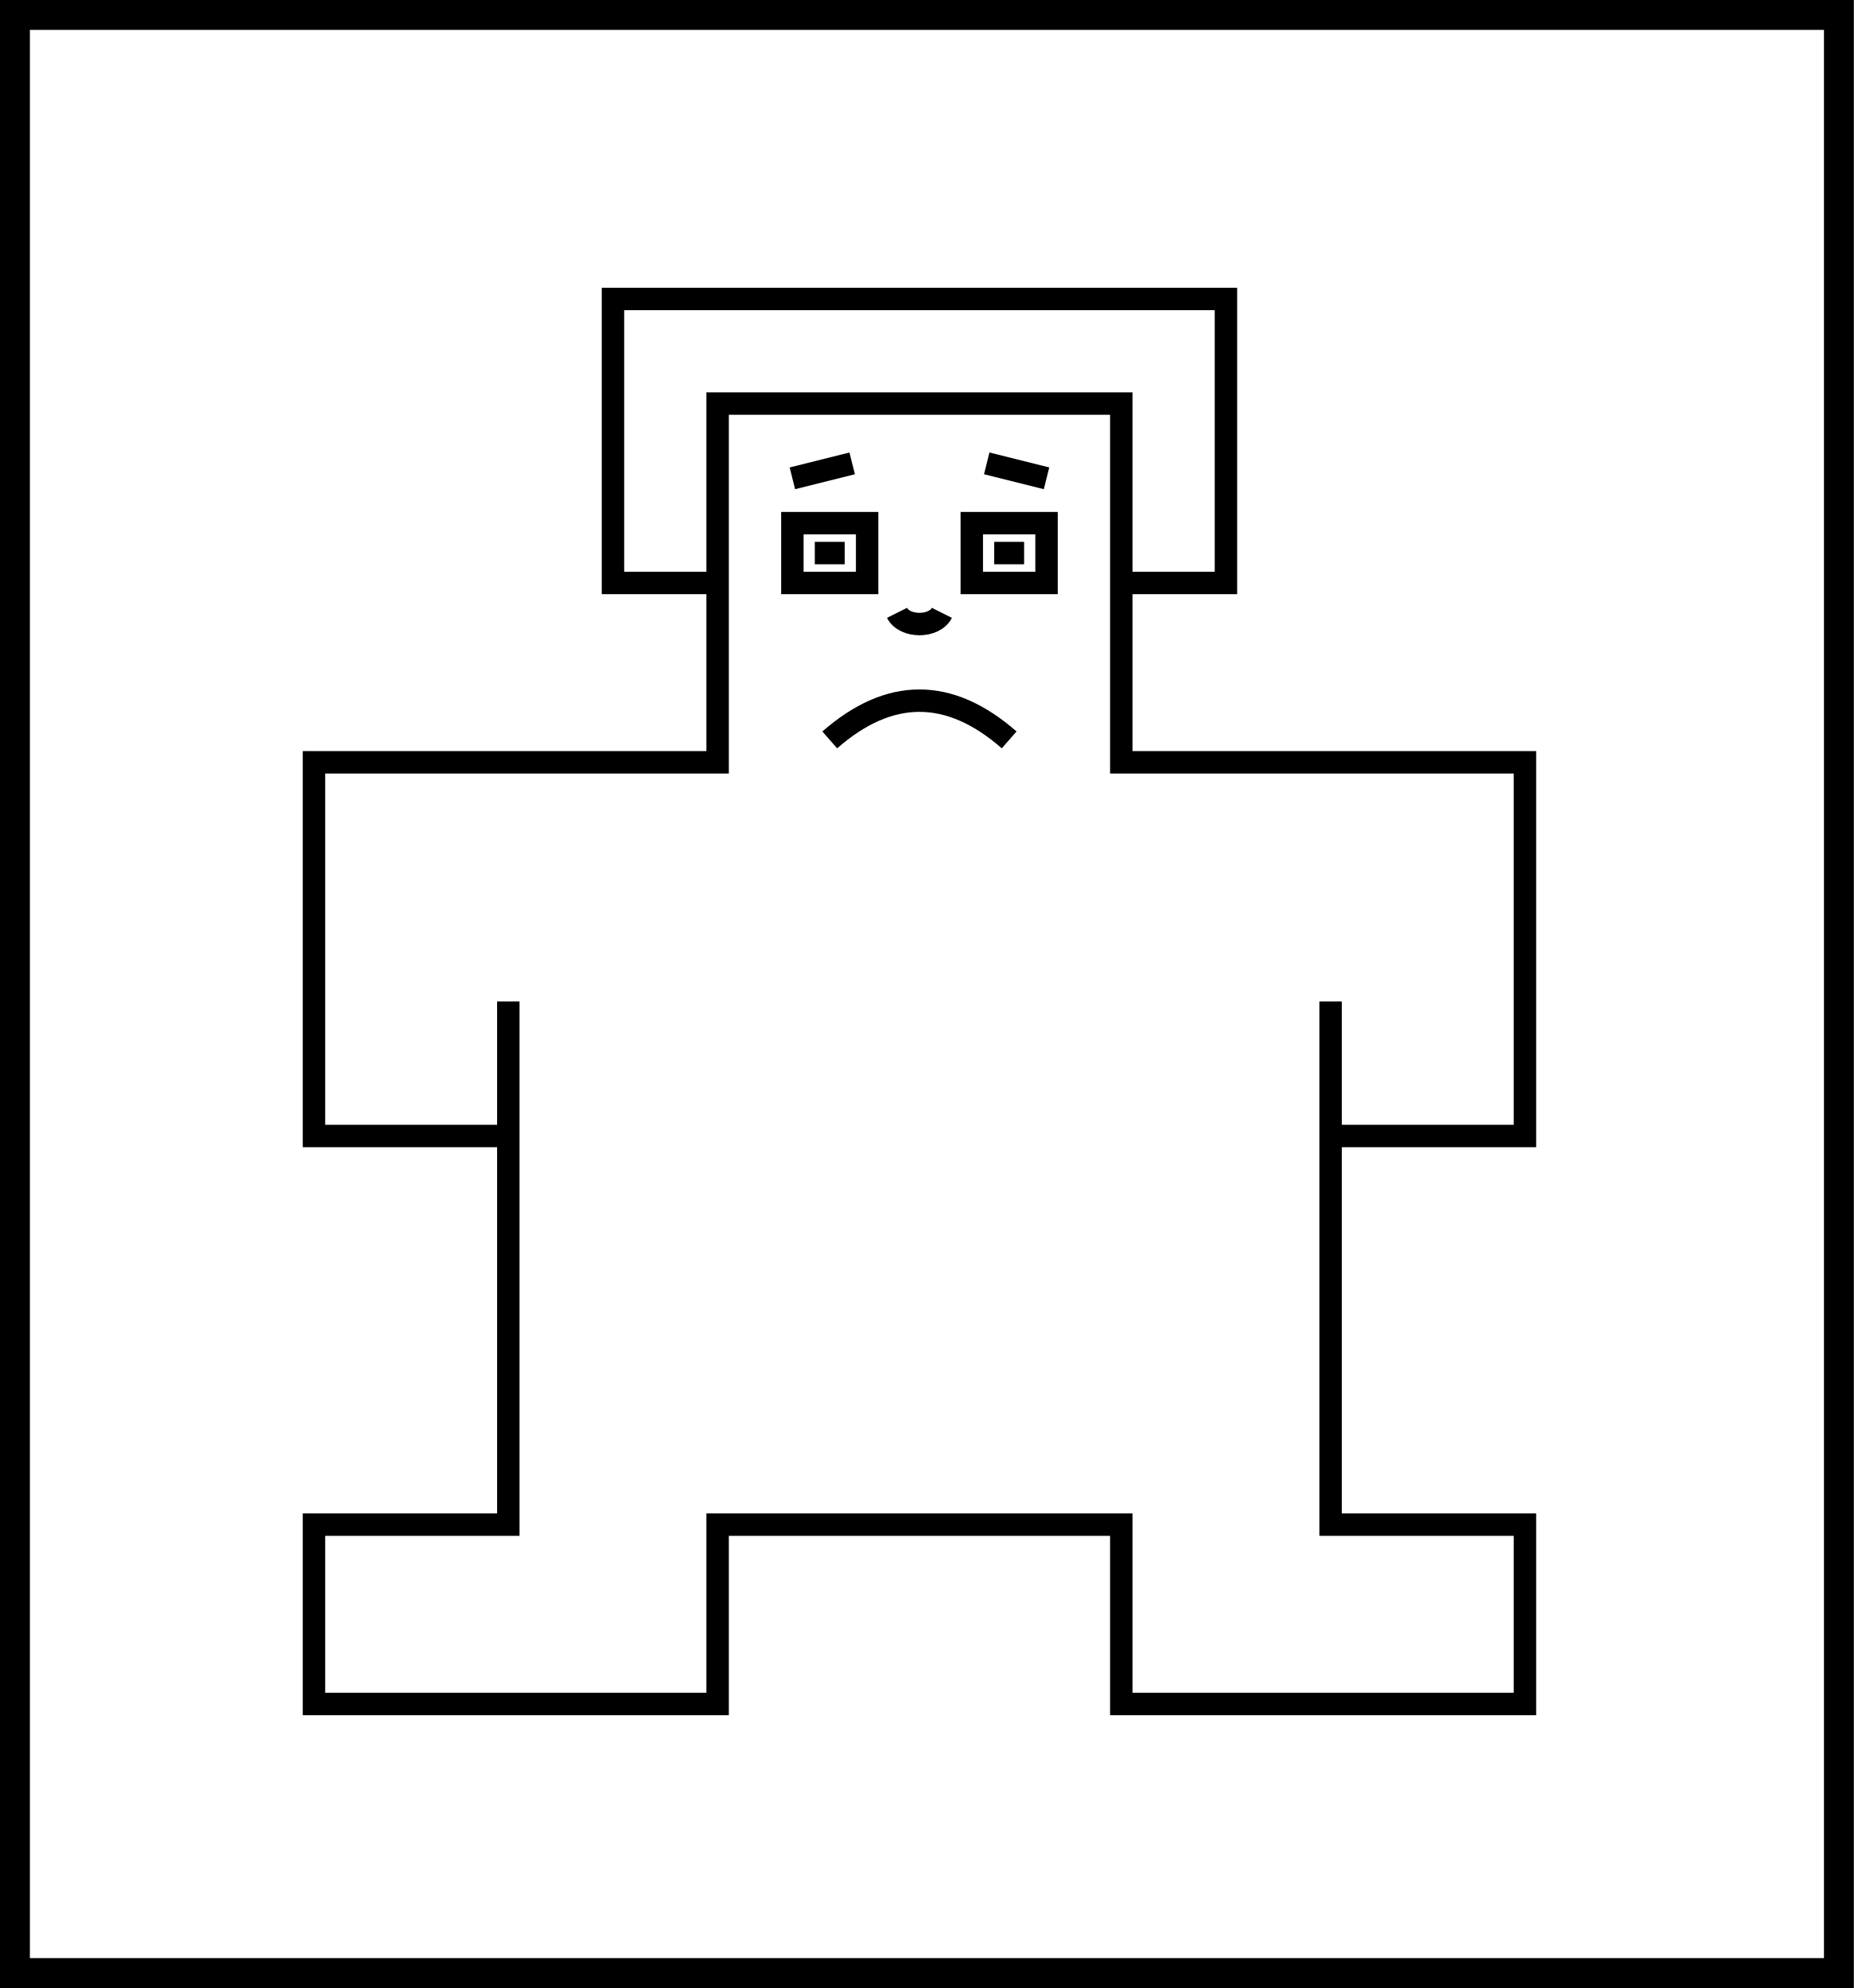
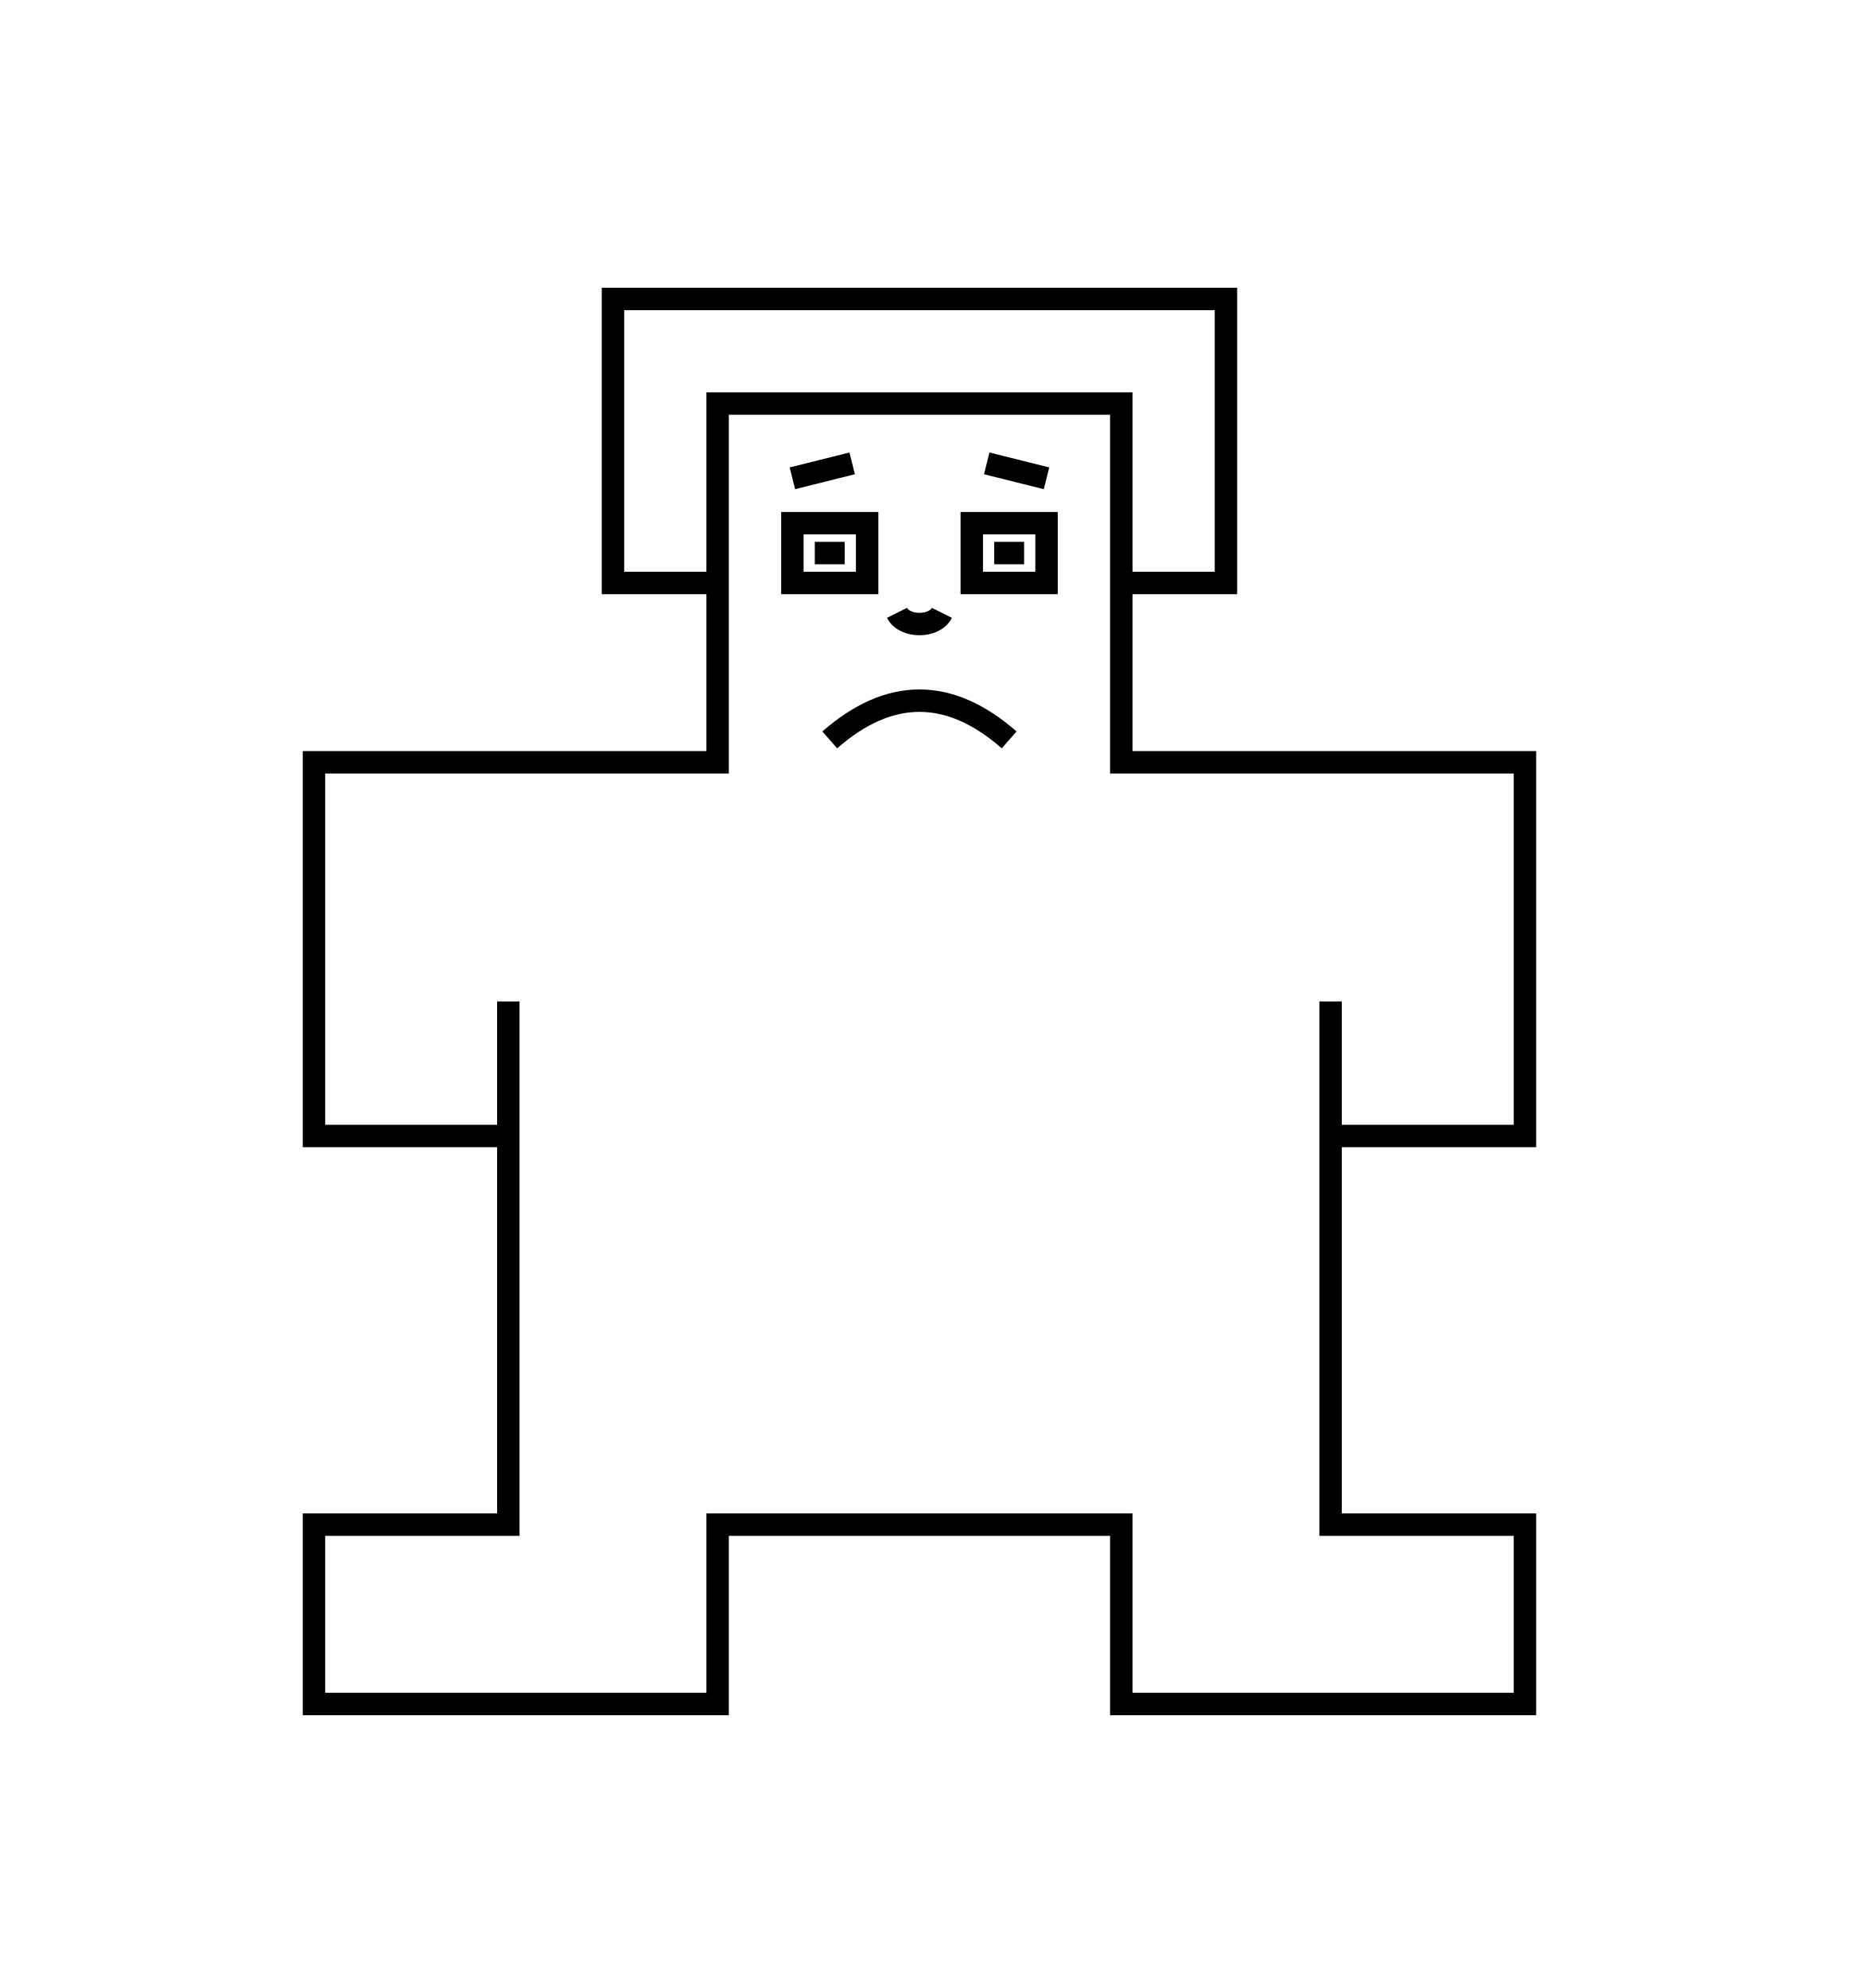
<svg xmlns="http://www.w3.org/2000/svg" width="124" height="133" viewBox="0 0 124 133" fill="none">
-   <rect x="1" y="1" width="122" height="131" fill="none" stroke="currentColor" stroke-width="2" />
  <path stroke-width="1.5" d="M48 39H41V20H82V39H75M75 39V27H48V51H21V76H34V67V102H21V114H48V102H75V114H102V102H89V76M75 39V51H102V76H89M89 67V76M53 32L57 31M66 31L70 32M55.5 49.5C59.5 46 63.5 46 67.5 49.5M60 41C60.5 42 62.5 42 63 41M54.5 37H55.5H56.5M66.5 37H68.5M53 35V39H58V37V35H53ZM65 35H70V39H65V35Z" stroke="currentColor" />
</svg>
